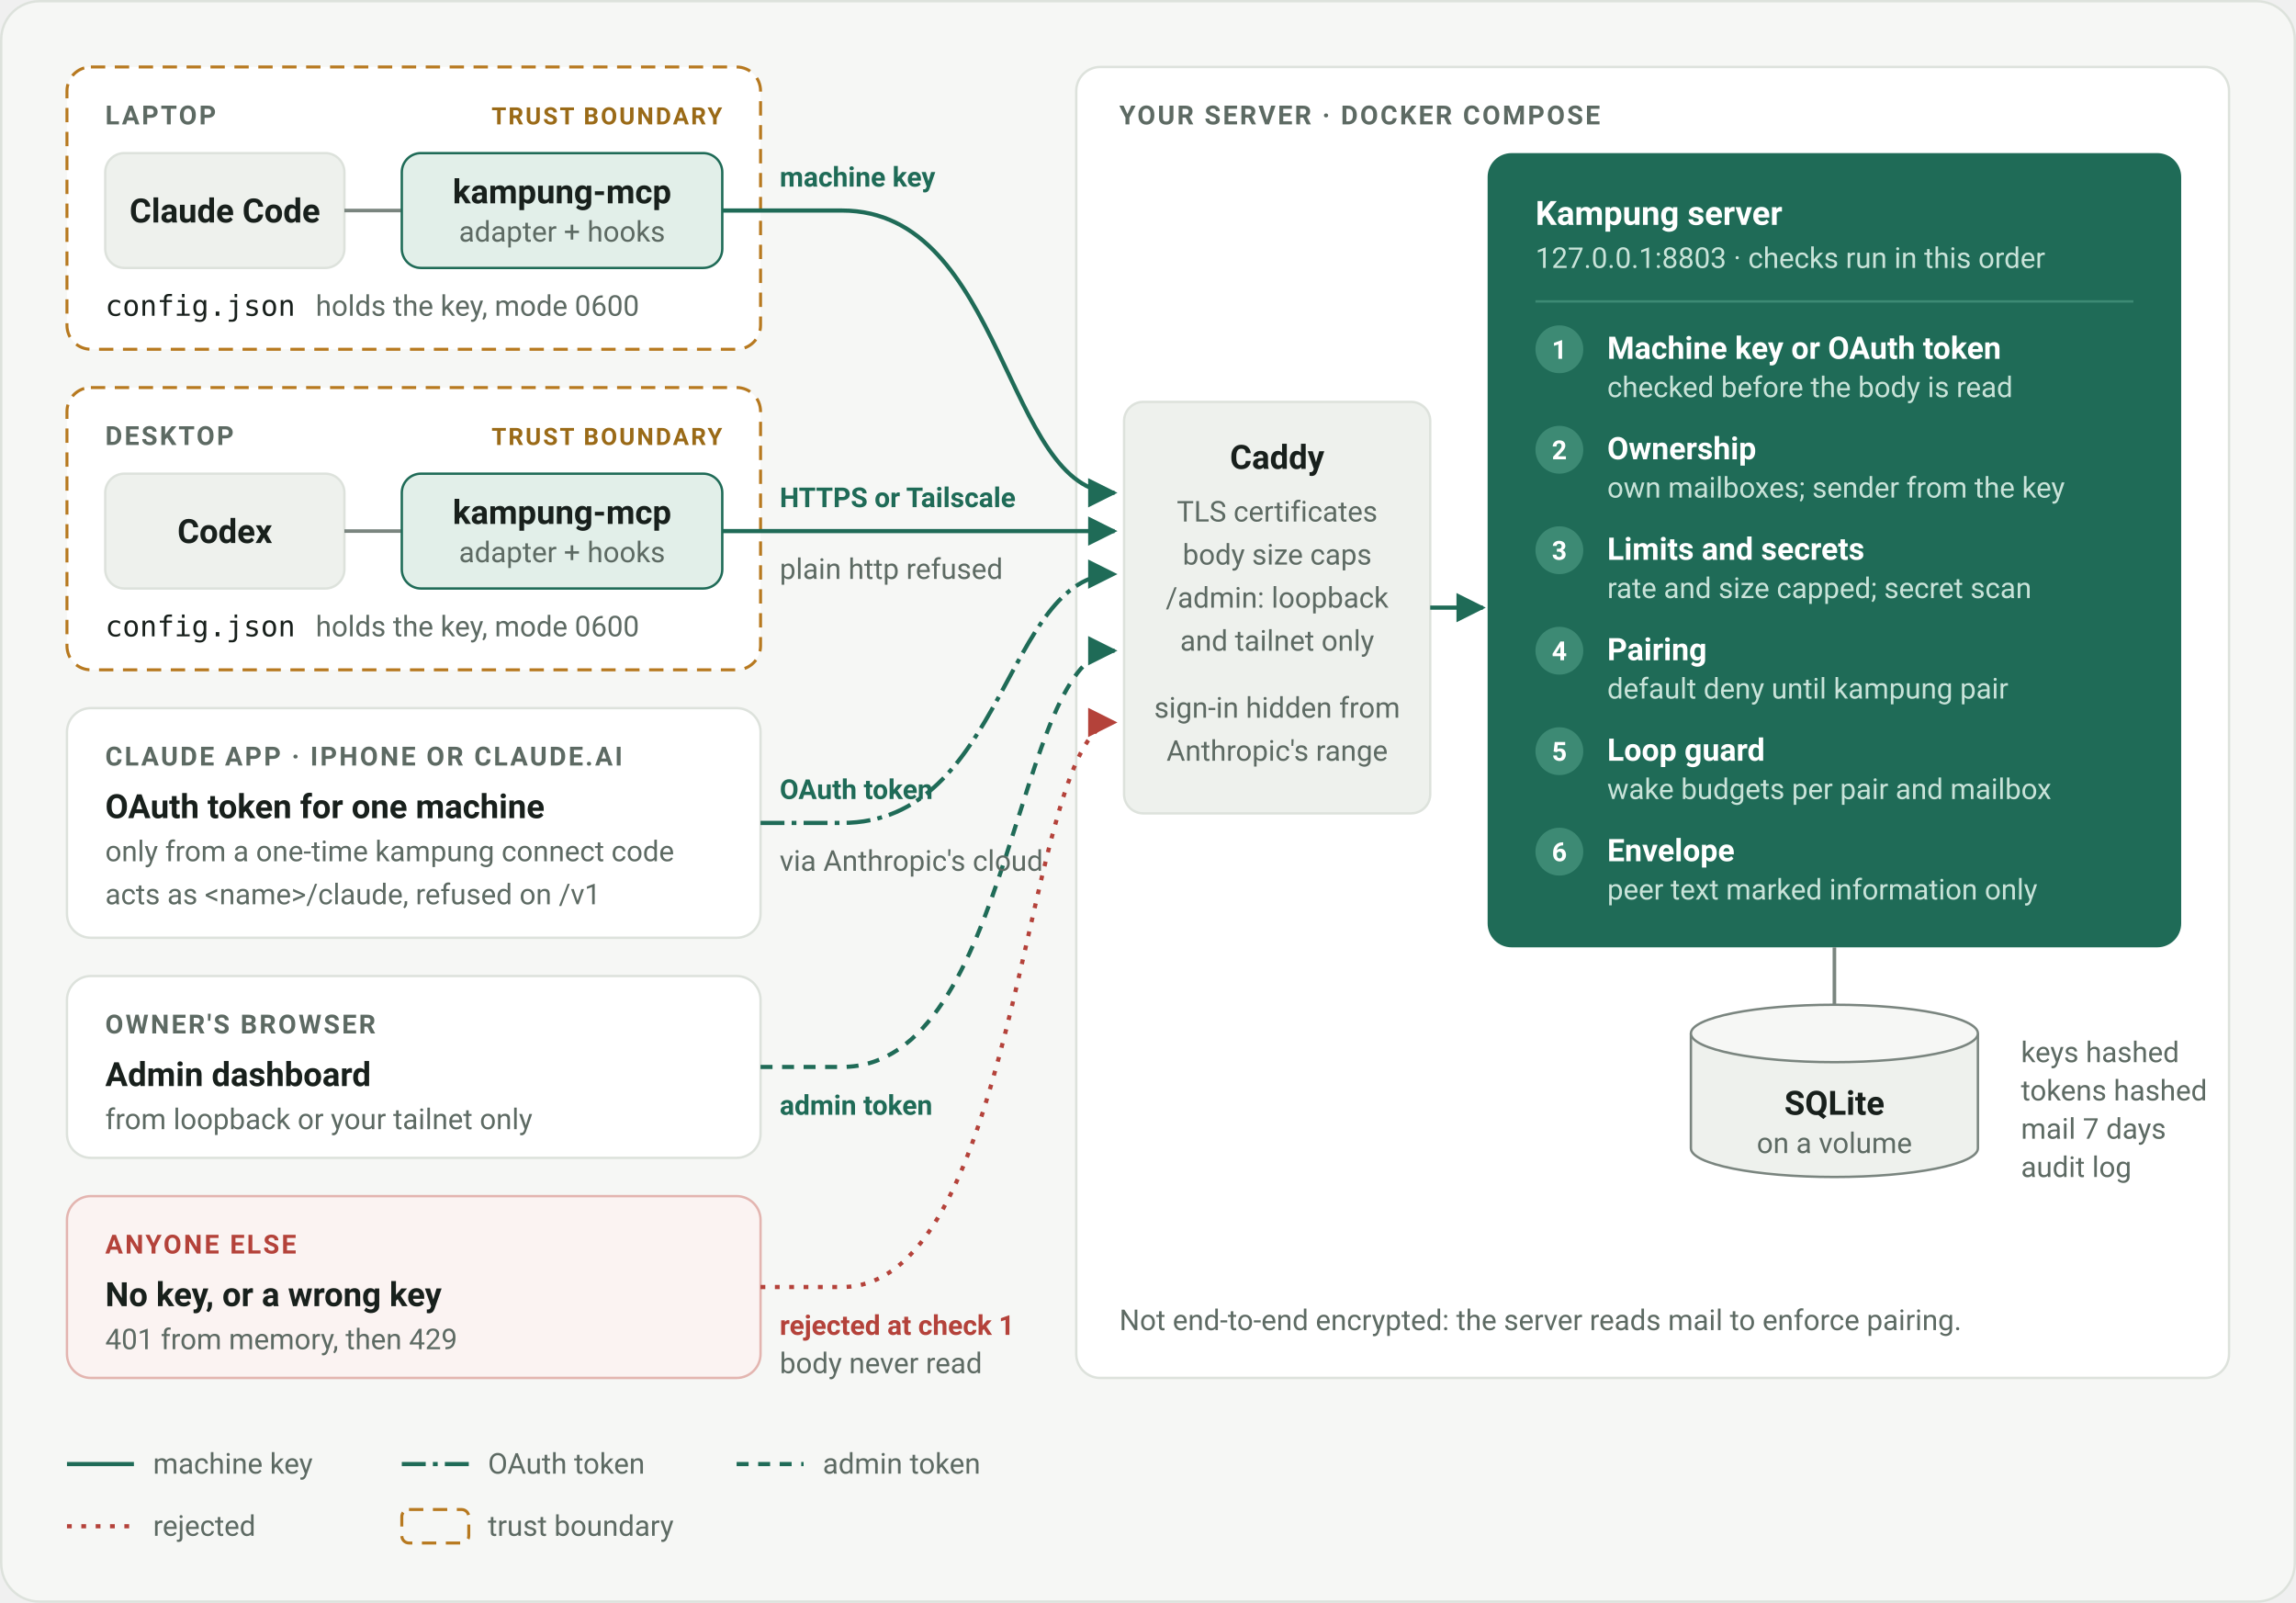
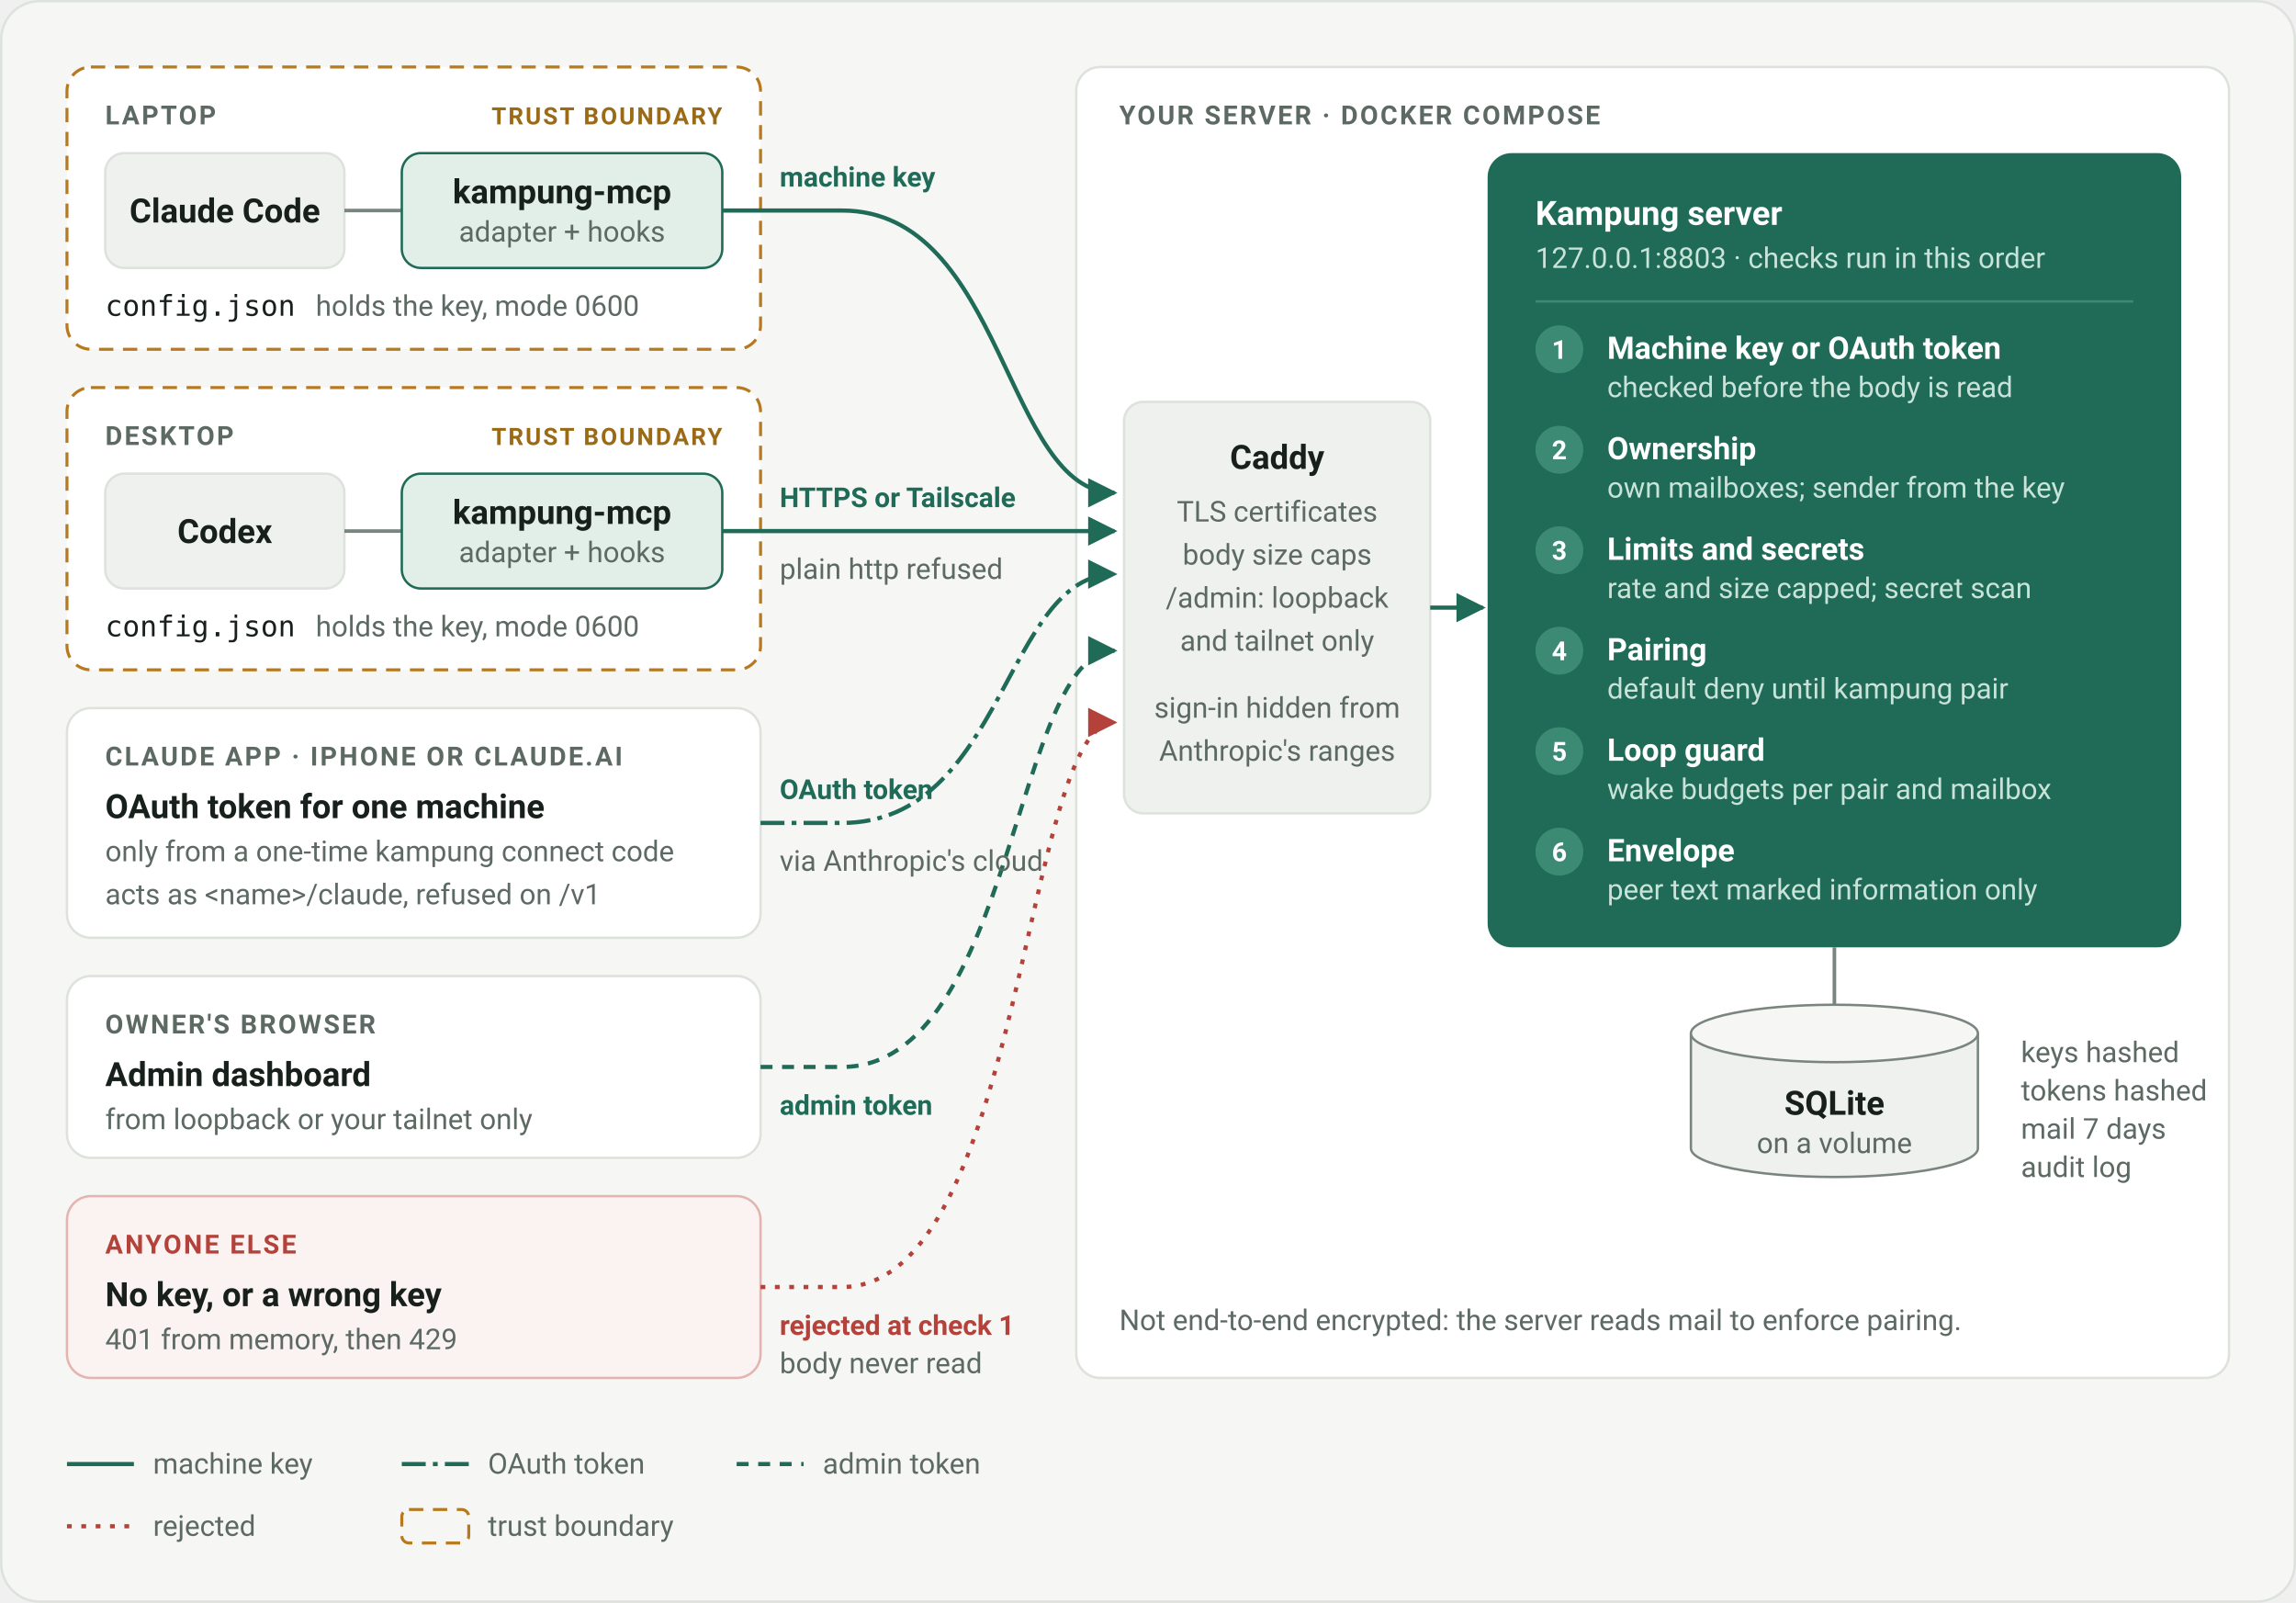
<svg xmlns="http://www.w3.org/2000/svg" width="960" height="670" viewBox="0 0 960 670" role="img" aria-labelledby="t d">
  <defs>
    <marker id="arrow" viewBox="0 0 10 10" refX="9" refY="5" markerWidth="7" markerHeight="7" orient="auto-start-reverse">
      <path d="M0,0 L10,5 L0,10 z" fill="#1f6b57" />
    </marker>
    <marker id="stop" viewBox="0 0 10 10" refX="9" refY="5" markerWidth="7" markerHeight="7" orient="auto-start-reverse">
      <path d="M0,0 L10,5 L0,10 z" fill="#b4423a" />
    </marker>
    <style>
      text { font-family: -apple-system, BlinkMacSystemFont, "Segoe UI", Roboto, "Helvetica Neue", Arial, sans-serif; fill: #18201c; }
      .eyebrow { font-size: 11px; font-weight: 600; letter-spacing: 0.08em; fill: #5d6a63; }
      .boundary { font-size: 10px; font-weight: 600; letter-spacing: 0.08em; fill: #9a6a17; }
      .title { font-size: 14px; font-weight: 600; }
      .row { font-size: 13px; font-weight: 600; }
      .sub { font-size: 12px; fill: #5d6a63; }
      .mono { font-family: ui-monospace, "SF Mono", Menlo, Consolas, monospace; font-size: 12px; }
      .on-dark { fill: #ffffff; }
      .on-dark-sub { fill: #c9e3d9; }
      .num { font-size: 11px; font-weight: 700; fill: #ffffff; }
      .edge { font-size: 11.5px; font-weight: 600; fill: #1f6b57; }
      .danger { fill: #b4423a; }
    </style>
  </defs>
  <rect x="0.5" y="0.5" width="959" height="669" rx="16" fill="#f6f7f5" stroke="#dde2dc" />
  <g>
    <rect x="28" y="28" width="290" height="118" rx="10" fill="#ffffff" stroke="#b7791f" stroke-width="1.25" stroke-dasharray="6 4" />
    <text x="44" y="52" class="eyebrow">LAPTOP</text>
    <text x="302" y="52" text-anchor="end" class="boundary">TRUST BOUNDARY</text>
    <rect x="44" y="64" width="100" height="48" rx="8" fill="#eef1ed" stroke="#dde2dc" />
    <text x="94" y="93" text-anchor="middle" class="title">Claude Code</text>
    <line x1="144" y1="88" x2="168" y2="88" stroke="#7a857f" stroke-width="1.5" />
    <rect x="168" y="64" width="134" height="48" rx="8" fill="#e2efe9" stroke="#1f6b57" />
    <text x="235" y="85" text-anchor="middle" class="title">kampung-mcp</text>
    <text x="235" y="101" text-anchor="middle" class="sub">adapter + hooks</text>
    <text x="44" y="132" class="mono">config.json</text>
    <text x="132" y="132" class="sub">holds the key, mode 0600</text>
  </g>
  <g>
    <rect x="28" y="162" width="290" height="118" rx="10" fill="#ffffff" stroke="#b7791f" stroke-width="1.25" stroke-dasharray="6 4" />
    <text x="44" y="186" class="eyebrow">DESKTOP</text>
    <text x="302" y="186" text-anchor="end" class="boundary">TRUST BOUNDARY</text>
    <rect x="44" y="198" width="100" height="48" rx="8" fill="#eef1ed" stroke="#dde2dc" />
    <text x="94" y="227" text-anchor="middle" class="title">Codex</text>
    <line x1="144" y1="222" x2="168" y2="222" stroke="#7a857f" stroke-width="1.5" />
    <rect x="168" y="198" width="134" height="48" rx="8" fill="#e2efe9" stroke="#1f6b57" />
    <text x="235" y="219" text-anchor="middle" class="title">kampung-mcp</text>
    <text x="235" y="235" text-anchor="middle" class="sub">adapter + hooks</text>
    <text x="44" y="266" class="mono">config.json</text>
    <text x="132" y="266" class="sub">holds the key, mode 0600</text>
  </g>
  <g>
    <rect x="28" y="296" width="290" height="96" rx="10" fill="#ffffff" stroke="#dde2dc" />
    <text x="44" y="320" class="eyebrow">CLAUDE APP · IPHONE OR CLAUDE.AI</text>
    <text x="44" y="342" class="title">OAuth token for one machine</text>
    <text x="44" y="360" class="sub">only from a one-time kampung connect code</text>
    <text x="44" y="378" class="sub">acts as &lt;name&gt;/claude, refused on /v1</text>
  </g>
  <g>
    <rect x="28" y="408" width="290" height="76" rx="10" fill="#ffffff" stroke="#dde2dc" />
    <text x="44" y="432" class="eyebrow">OWNER'S BROWSER</text>
    <text x="44" y="454" class="title">Admin dashboard</text>
    <text x="44" y="472" class="sub">from loopback or your tailnet only</text>
  </g>
  <g>
    <rect x="28" y="500" width="290" height="76" rx="10" fill="#fbf3f2" stroke="#e3b5b0" />
    <text x="44" y="524" class="eyebrow danger">ANYONE ELSE</text>
    <text x="44" y="546" class="title">No key, or a wrong key</text>
    <text x="44" y="564" class="sub">401 from memory, then 429</text>
  </g>
  <rect x="450" y="28" width="482" height="548" rx="10" fill="#ffffff" stroke="#dde2dc" />
  <text x="468" y="52" class="eyebrow">YOUR SERVER · DOCKER COMPOSE</text>
  <path d="M302,88 H352 C420,88 420,206 466,206" fill="none" stroke="#1f6b57" stroke-width="1.75" marker-end="url(#arrow)" />
  <path d="M302,222 H466" fill="none" stroke="#1f6b57" stroke-width="1.75" marker-end="url(#arrow)" />
  <path d="M318,344 H352 C420,344 420,240 466,240" fill="none" stroke="#1f6b57" stroke-width="1.75" stroke-dasharray="10 3 2 3" marker-end="url(#arrow)" />
  <path d="M318,446 H352 C424,446 424,272 466,272" fill="none" stroke="#1f6b57" stroke-width="1.75" stroke-dasharray="5 4" marker-end="url(#arrow)" />
  <path d="M318,538 H352 C428,538 428,302 466,302" fill="none" stroke="#b4423a" stroke-width="1.75" stroke-dasharray="2 4" marker-end="url(#stop)" />
  <text x="326" y="78" class="edge">machine key</text>
  <text x="326" y="212" class="edge">HTTPS or Tailscale</text>
  <text x="326" y="242" class="sub">plain http refused</text>
  <text x="326" y="334" class="edge">OAuth token</text>
  <text x="326" y="364" class="sub">via Anthropic's cloud</text>
  <text x="326" y="466" class="edge">admin token</text>
  <text x="326" y="558" class="edge danger">rejected at check 1</text>
  <text x="326" y="574" class="sub">body never read</text>
  <rect x="470" y="168" width="128" height="172" rx="8" fill="#eef1ed" stroke="#dde2dc" />
  <text x="534" y="196" text-anchor="middle" class="title">Caddy</text>
  <text x="534" y="218" text-anchor="middle" class="sub">TLS certificates</text>
  <text x="534" y="236" text-anchor="middle" class="sub">body size caps</text>
  <text x="534" y="254" text-anchor="middle" class="sub">/admin: loopback</text>
  <text x="534" y="272" text-anchor="middle" class="sub">and tailnet only</text>
  <text x="534" y="300" text-anchor="middle" class="sub">sign-in hidden from</text>
-   <text x="534" y="318" text-anchor="middle" class="sub">Anthropic's range</text>
+   <text x="534" y="318" text-anchor="middle" class="sub">Anthropic's ranges</text>
  <line x1="598" y1="254" x2="620" y2="254" stroke="#1f6b57" stroke-width="1.75" marker-end="url(#arrow)" />
  <rect x="622" y="64" width="290" height="332" rx="10" fill="#1f6b57" />
  <text x="642" y="94" class="title on-dark">Kampung server</text>
  <text x="642" y="112" class="sub on-dark-sub">127.0.0.1:8803 · checks run in this order</text>
  <line x1="642" y1="126" x2="892" y2="126" stroke="#3d8a74" />
  <g>
    <circle cx="652" cy="146" r="10" fill="#3d8a74" />
    <text x="652" y="150" text-anchor="middle" class="num">1</text>
    <text x="672" y="150" class="row on-dark">Machine key or OAuth token</text>
    <text x="672" y="166" class="sub on-dark-sub">checked before the body is read</text>
  </g>
  <g>
    <circle cx="652" cy="188" r="10" fill="#3d8a74" />
    <text x="652" y="192" text-anchor="middle" class="num">2</text>
    <text x="672" y="192" class="row on-dark">Ownership</text>
    <text x="672" y="208" class="sub on-dark-sub">own mailboxes; sender from the key</text>
  </g>
  <g>
    <circle cx="652" cy="230" r="10" fill="#3d8a74" />
    <text x="652" y="234" text-anchor="middle" class="num">3</text>
    <text x="672" y="234" class="row on-dark">Limits and secrets</text>
    <text x="672" y="250" class="sub on-dark-sub">rate and size capped; secret scan</text>
  </g>
  <g>
    <circle cx="652" cy="272" r="10" fill="#3d8a74" />
    <text x="652" y="276" text-anchor="middle" class="num">4</text>
    <text x="672" y="276" class="row on-dark">Pairing</text>
    <text x="672" y="292" class="sub on-dark-sub">default deny until kampung pair</text>
  </g>
  <g>
    <circle cx="652" cy="314" r="10" fill="#3d8a74" />
    <text x="652" y="318" text-anchor="middle" class="num">5</text>
    <text x="672" y="318" class="row on-dark">Loop guard</text>
    <text x="672" y="334" class="sub on-dark-sub">wake budgets per pair and mailbox</text>
  </g>
  <g>
    <circle cx="652" cy="356" r="10" fill="#3d8a74" />
    <text x="652" y="360" text-anchor="middle" class="num">6</text>
    <text x="672" y="360" class="row on-dark">Envelope</text>
    <text x="672" y="376" class="sub on-dark-sub">peer text marked information only</text>
  </g>
  <line x1="767" y1="396" x2="767" y2="420" stroke="#7a857f" stroke-width="1.5" />
  <g>
    <path d="M707,432 v48 a60,12 0 0 0 120,0 v-48" fill="#eef1ed" stroke="#7a857f" />
    <ellipse cx="767" cy="432" rx="60" ry="12" fill="#f6f7f5" stroke="#7a857f" />
    <text x="767" y="466" text-anchor="middle" class="title">SQLite</text>
    <text x="767" y="482" text-anchor="middle" class="sub">on a volume</text>
  </g>
  <text x="845" y="444" class="sub">keys hashed</text>
  <text x="845" y="460" class="sub">tokens hashed</text>
  <text x="845" y="476" class="sub">mail 7 days</text>
  <text x="845" y="492" class="sub">audit log</text>
  <text x="468" y="556" class="sub">Not end-to-end encrypted: the server reads mail to enforce pairing.</text>
  <g>
    <line x1="28" y1="612" x2="56" y2="612" stroke="#1f6b57" stroke-width="1.75" />
    <text x="64" y="616" class="sub">machine key</text>
    <line x1="168" y1="612" x2="196" y2="612" stroke="#1f6b57" stroke-width="1.75" stroke-dasharray="10 3 2 3" />
    <text x="204" y="616" class="sub">OAuth token</text>
    <line x1="308" y1="612" x2="336" y2="612" stroke="#1f6b57" stroke-width="1.75" stroke-dasharray="5 4" />
    <text x="344" y="616" class="sub">admin token</text>
    <line x1="28" y1="638" x2="56" y2="638" stroke="#b4423a" stroke-width="1.75" stroke-dasharray="2 4" />
    <text x="64" y="642" class="sub">rejected</text>
    <rect x="168" y="631" width="28" height="14" rx="3" fill="none" stroke="#b7791f" stroke-width="1.25" stroke-dasharray="6 4" />
    <text x="204" y="642" class="sub">trust boundary</text>
  </g>
</svg>
